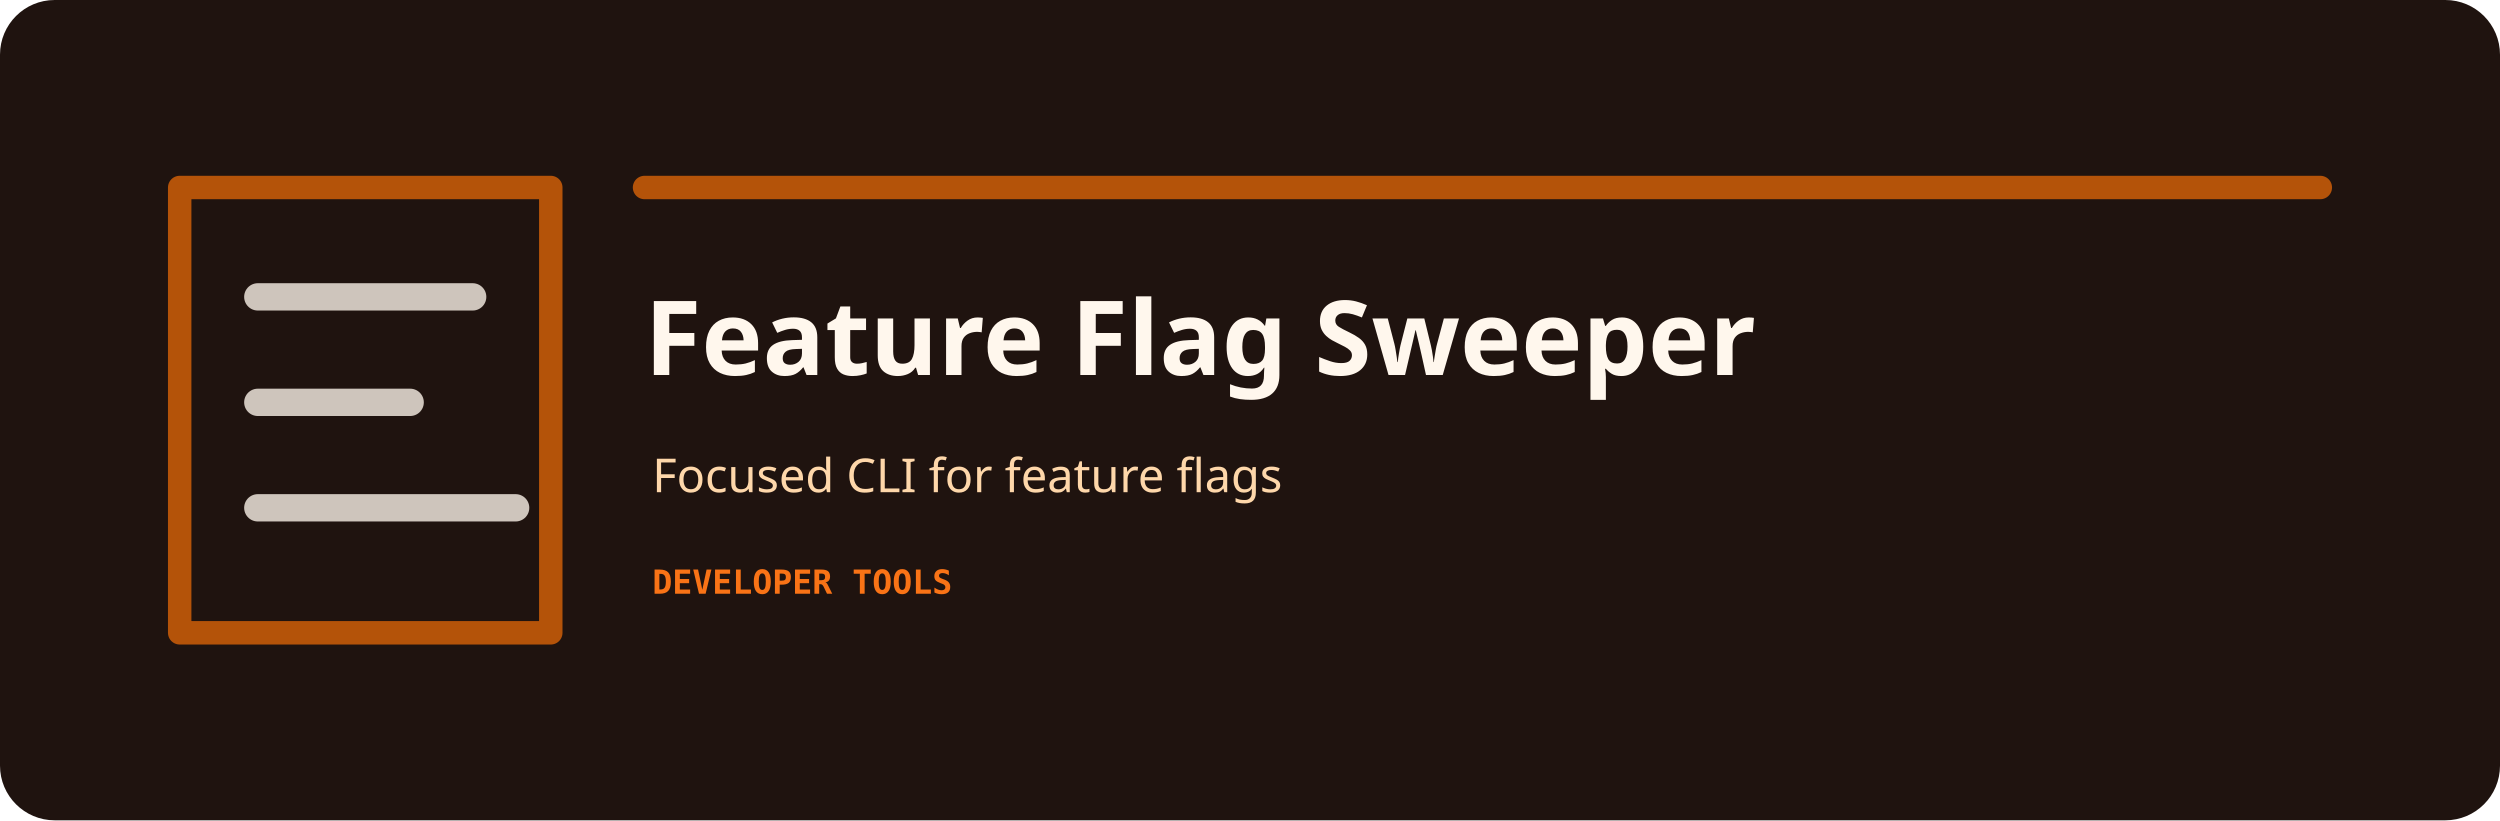
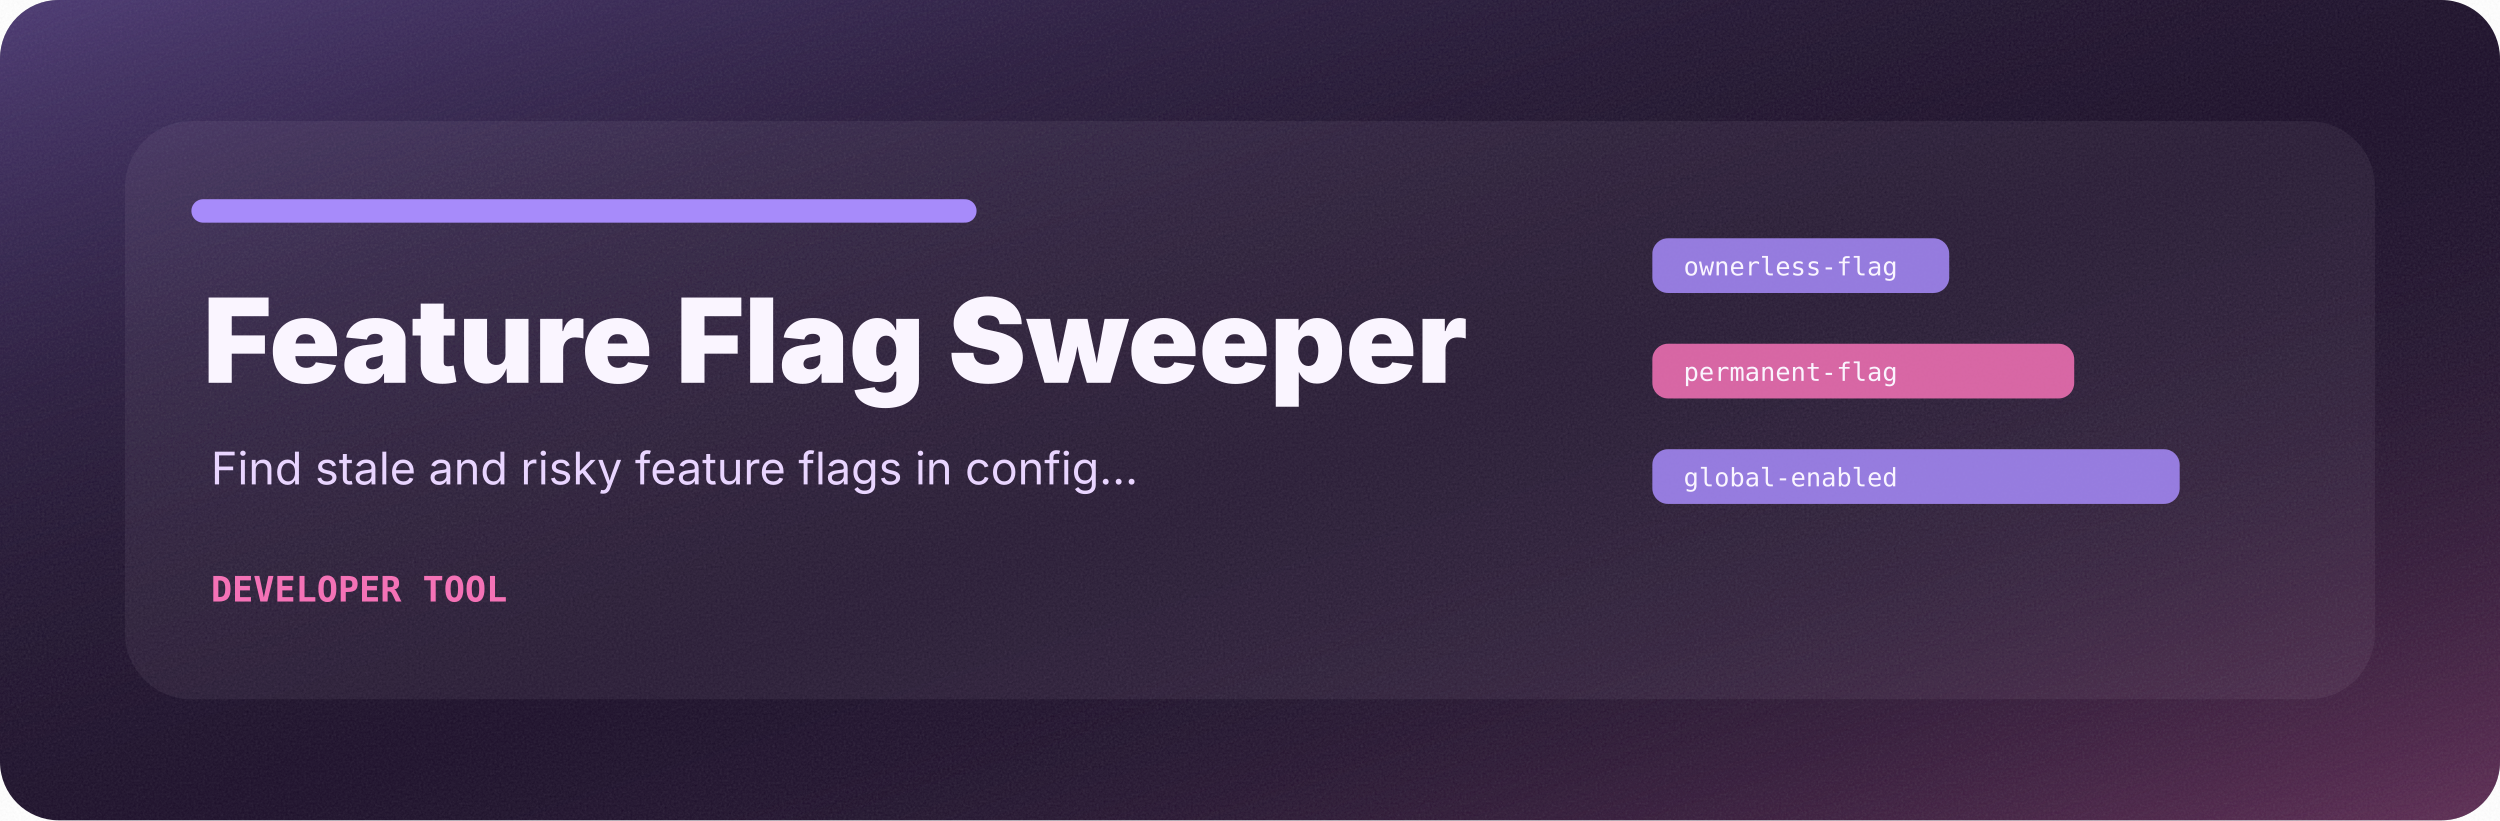
<svg xmlns="http://www.w3.org/2000/svg" width="1280" height="420" viewBox="0 0 1280 420" fill="none" role="img" aria-label="Feature Flag Sweeper cover">
-   <rect width="1280" height="420" rx="28" fill="#1f130f" />
-   <path d="M92 96h190v228H92zM330 96h858" stroke="#b45309" stroke-width="12" stroke-linecap="round" stroke-linejoin="round" />
-   <path d="M132 152h110M132 206h78M132 260h132" stroke="#fff7ed" stroke-width="14" stroke-linecap="round" opacity=".78" />
-   <text x="330" y="192" fill="#fff7ed" font-family="Plus Jakarta Sans, ui-sans-serif, system-ui" font-size="53" font-weight="850">Feature Flag Sweeper</text>
-   <text x="334" y="252" fill="#fed7aa" font-family="Plus Jakarta Sans, ui-sans-serif, system-ui" font-size="24">Focused CLI for feature flags</text>
-   <text x="334" y="304" fill="#f97316" font-family="ui-monospace, SFMono-Regular, Menlo, monospace" font-size="17" font-weight="700">DEVELOPER TOOLS</text>
+   <defs>
+     <linearGradient id="g" x1="0" x2="1" y1="0" y2="1">
+       <stop offset="0" stop-color="#a78bfa" stop-opacity=".34" />
+       <stop offset=".54" stop-color="#1d102b" stop-opacity="0" />
+       <stop offset="1" stop-color="#f472b6" stop-opacity=".30" />
+     </linearGradient>
+     <filter id="grain" x="-20%" y="-20%" width="140%" height="140%">
+       <feTurbulence type="fractalNoise" baseFrequency=".85" numOctaves="2" seed="83" result="noise" />
+       <feColorMatrix type="saturate" values="0" />
+       <feComponentTransfer>
+         <feFuncA type="table" tableValues="0 .10" />
+       </feComponentTransfer>
+       <feBlend mode="soft-light" in2="SourceGraphic" />
+     </filter>
+   </defs>
+   <rect width="1280" height="420" rx="30" fill="#1d102b" />
+   <rect width="1280" height="420" rx="30" fill="url(#g)" filter="url(#grain)" />
+   <rect x="64" y="62" width="1152" height="296" rx="34" fill="#faf5ff" opacity=".055" />
+   <path d="M104 108h390" stroke="#a78bfa" stroke-width="12" stroke-linecap="round" />
+   <text x="104" y="196" fill="#faf5ff" font-family="Inter, ui-sans-serif, system-ui" font-size="60" font-weight="850">Feature Flag Sweeper</text>
+   <text x="108" y="248" fill="#e9d5ff" font-family="Inter, ui-sans-serif, system-ui" font-size="23">Find stale and risky feature flags in config...</text>
+   <text x="108" y="308" fill="#f472b6" font-family="ui-monospace, SFMono-Regular, Menlo, monospace" font-size="18" font-weight="800">DEVELOPER TOOL</text>
+   <rect x="846" y="122" width="152" height="28" rx="8" fill="#a78bfa" opacity=".85" />
+   <text x="862" y="141" fill="#faf5ff" font-family="ui-monospace, SFMono-Regular, Menlo, monospace" font-size="13">ownerless-flag</text>
+   <rect x="846" y="176" width="216" height="28" rx="8" fill="#f472b6" opacity=".85" />
+   <text x="862" y="195" fill="#faf5ff" font-family="ui-monospace, SFMono-Regular, Menlo, monospace" font-size="13">permanent-flag</text>
+   <rect x="846" y="230" width="270" height="28" rx="8" fill="#a78bfa" opacity=".85" />
+   <text x="862" y="249" fill="#faf5ff" font-family="ui-monospace, SFMono-Regular, Menlo, monospace" font-size="13">global-enabled</text>
</svg>
